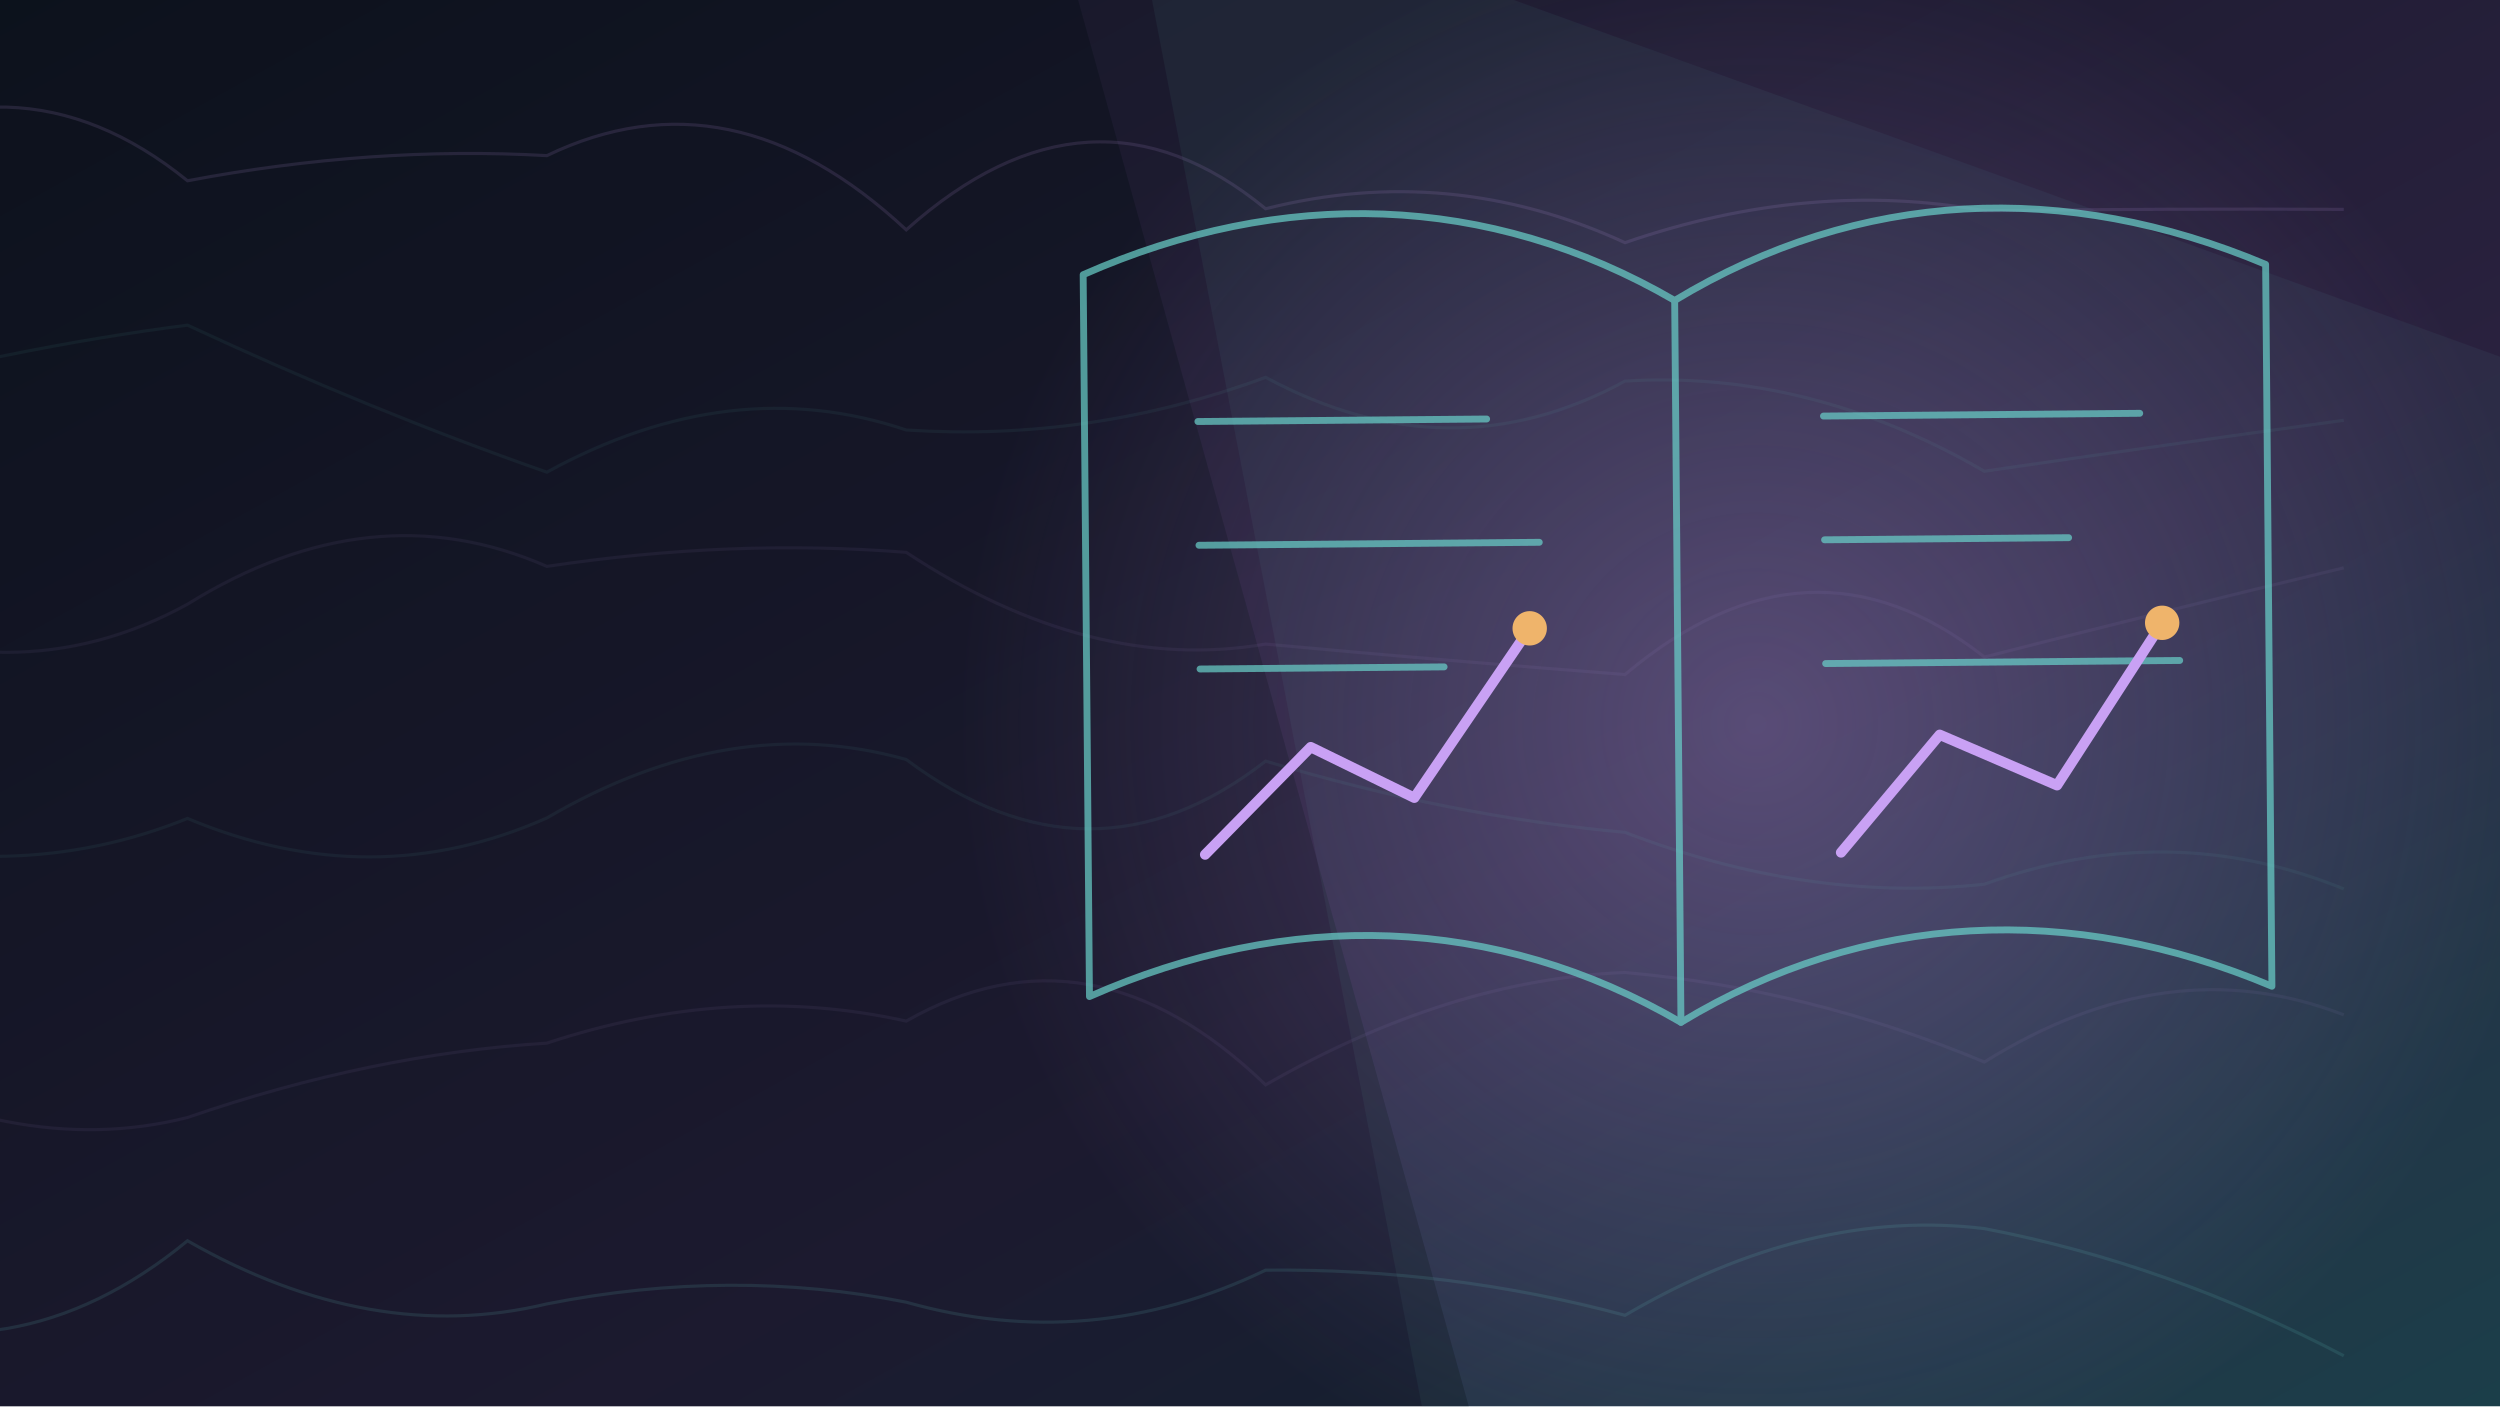
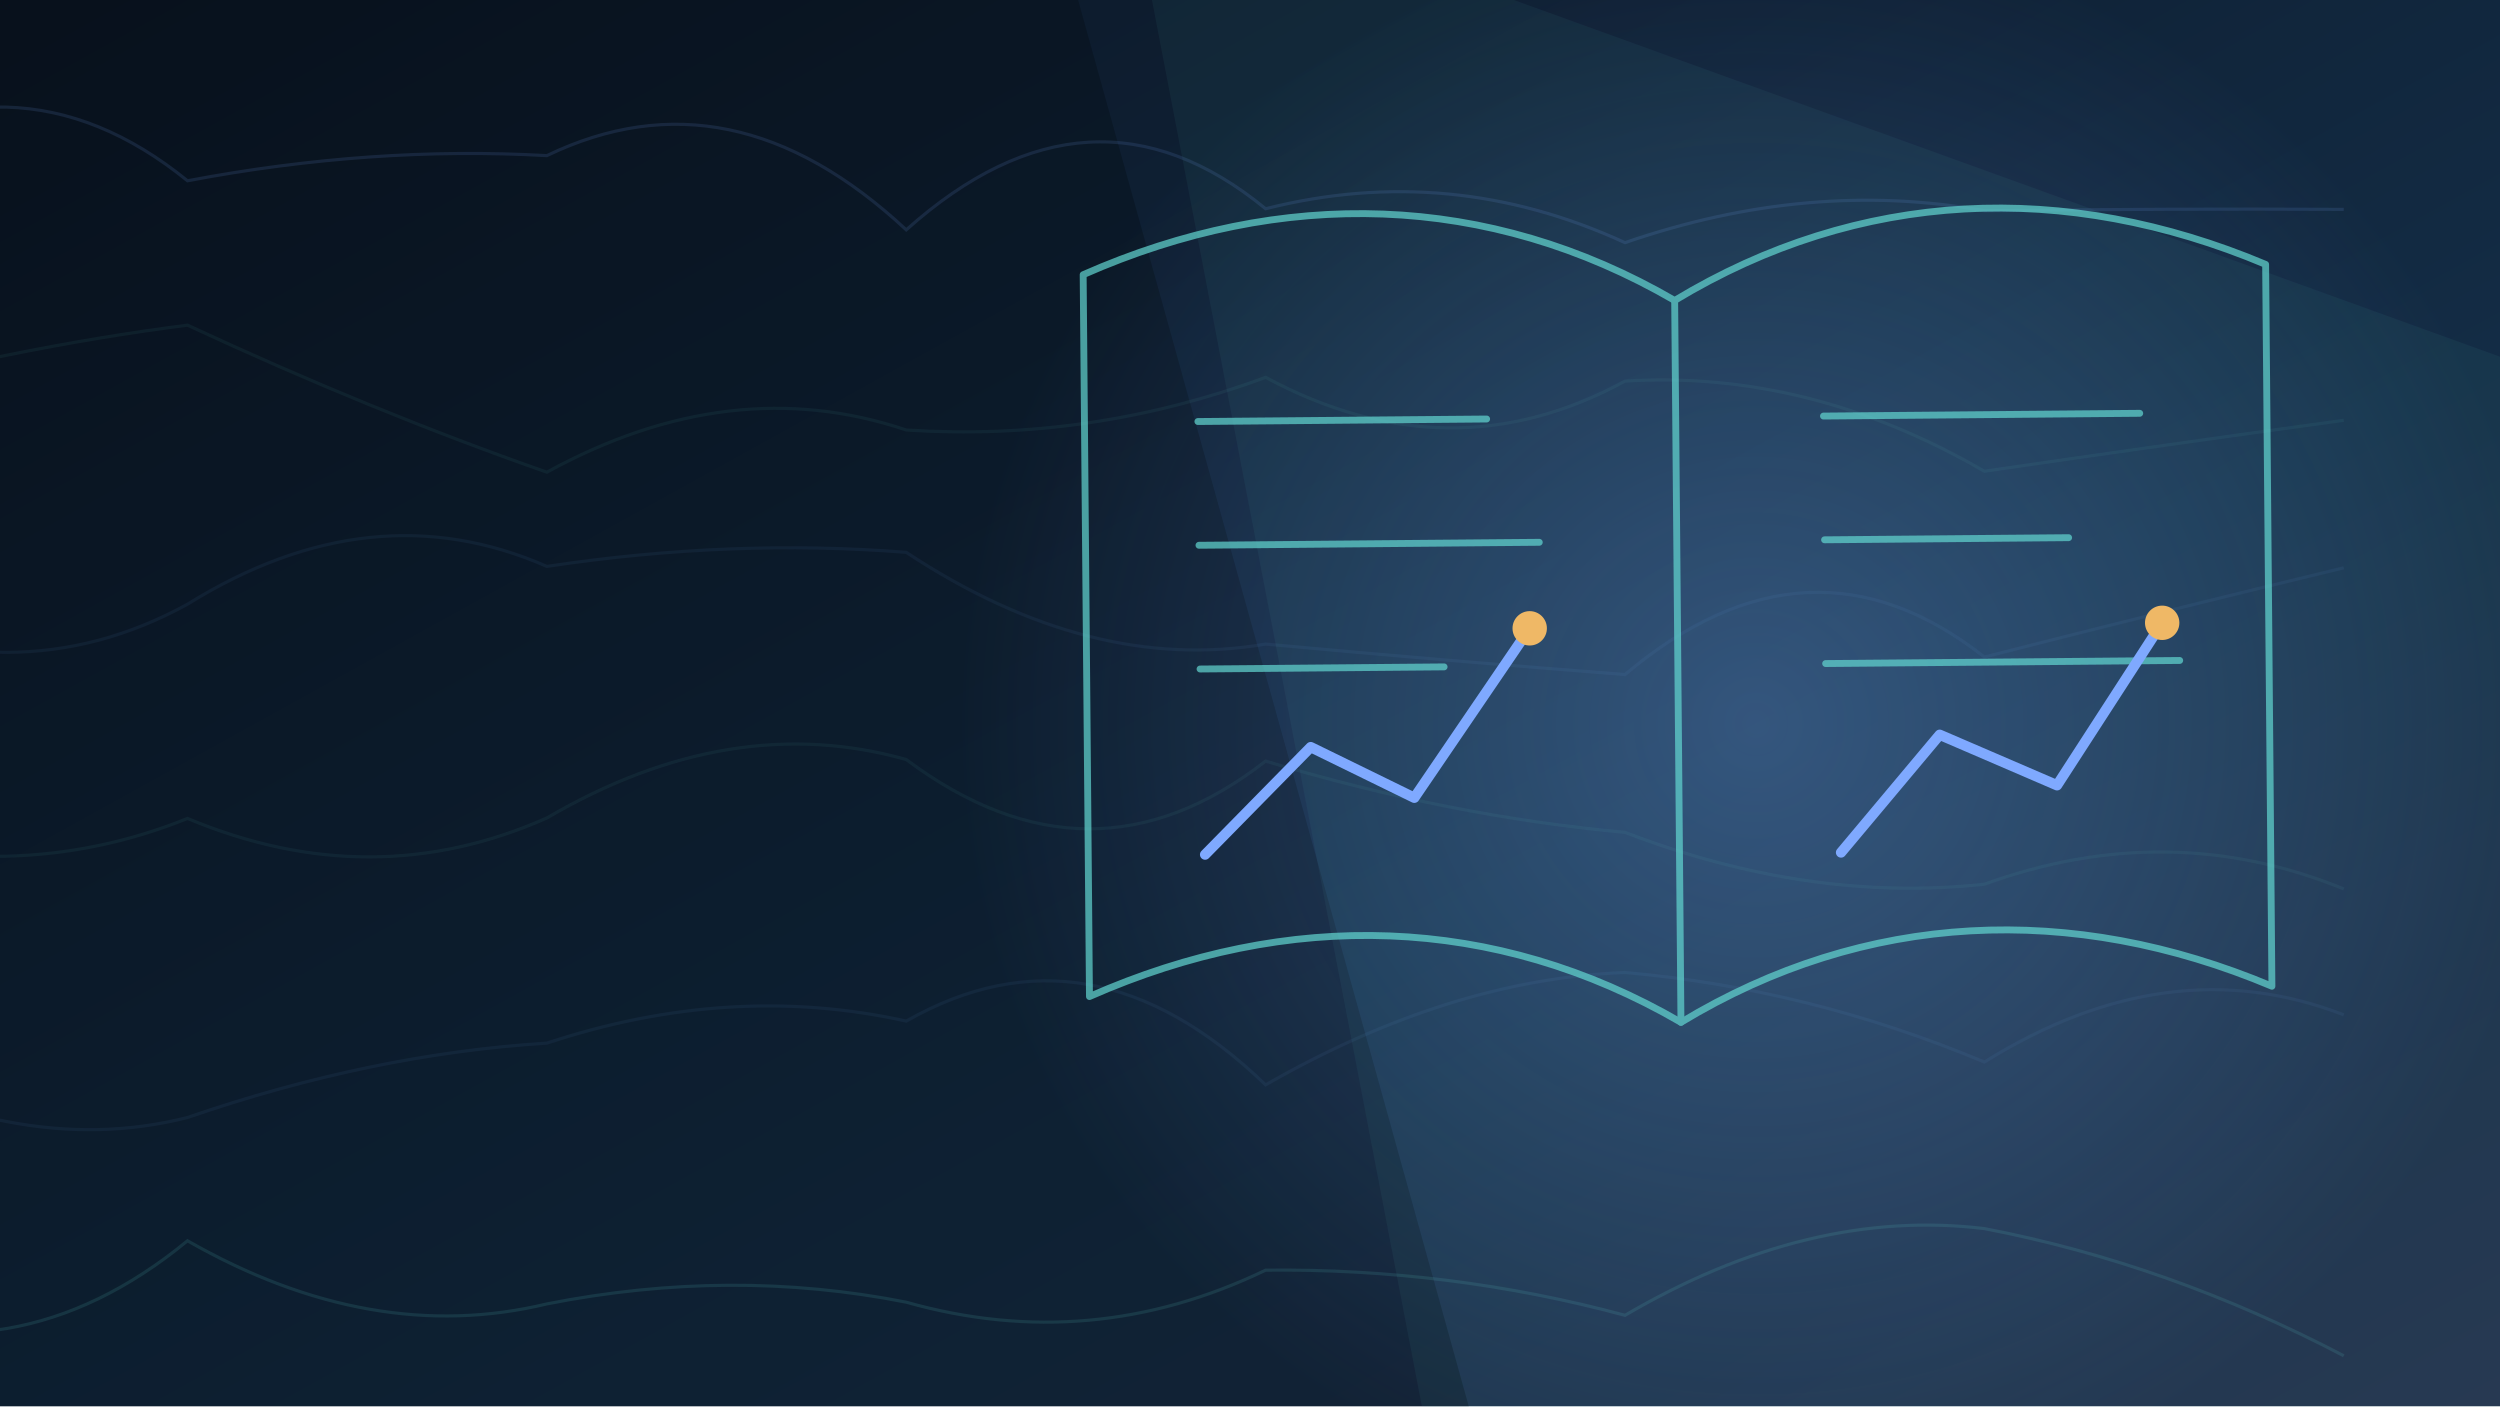
<svg xmlns="http://www.w3.org/2000/svg" width="1600" height="900" viewBox="0 0 1600 900" role="img" aria-labelledby="card-title card-desc">
  <defs>
    <linearGradient id="card-bg-49cffdd64042" x1="0" y1="0" x2="1" y2="1">
-       <stop stop-color="#111522" />
-       <stop offset=".62" stop-color="#29213e" />
-       <stop offset="1" stop-color="#163542" />
+       <stop stop-color="#0a1321" />
+       <stop offset=".62" stop-color="#132c45" />
+       <stop offset="1" stop-color="#24304b" />
    </linearGradient>
    <radialGradient id="card-glow-49cffdd64042">
-       <stop stop-color="#c9a1f4" stop-opacity=".28" />
-       <stop offset="1" stop-color="#c9a1f4" stop-opacity="0" />
+       <stop stop-color="#7fa9ff" stop-opacity=".28" />
+       <stop offset="1" stop-color="#7fa9ff" stop-opacity="0" />
    </radialGradient>
    <linearGradient id="card-line-49cffdd64042" x1="0" y1="0" x2="1" y2="0">
-       <stop stop-color="#c9a1f4" />
-       <stop offset="1" stop-color="#69d2cb" />
+       <stop stop-color="#7fa9ff" />
+       <stop offset="1" stop-color="#62d7d1" />
    </linearGradient>
  </defs>
  <rect width="1600" height="900" fill="url(#card-bg-49cffdd64042)" />
  <path d="M0 0h690l250 900H0Z" fill="#020b12" opacity=".34" />
-   <path d="M720-90 1660 250v740L910 900Z" fill="#69d2cb" opacity=".055" />
+   <path d="M720-90 1660 250v740L910 900Z" fill="#62d7d1" opacity=".055" />
  <circle cx="1123.8" cy="463.3" r="510" fill="url(#card-glow-49cffdd64042)" />
  <g opacity=".62">
-     <path d="M-120 109.1 Q8 24.7 120 115.7 Q238 93.3 350 99.6 Q468 42.7 580 147.1 Q698 41.7 810 133.6 Q928 103.8 1040 155.3 Q1158 114.6 1270 134.9 Q1388 133.4 1500 134" fill="none" stroke="#c9a1f4" stroke-width="2" opacity="0.2" />
-     <path d="M-120 256.7 Q8 222.4 120 208.1 Q238 263 350 302.2 Q468 237.5 580 275.2 Q698 282.9 810 241.5 Q928 305 1040 243.9 Q1158 236.6 1270 301.6 Q1388 284.4 1500 269" fill="none" stroke="#69d2cb" stroke-width="2" opacity="0.1" />
-     <path d="M-120 386.9 Q8 448.2 120 386.7 Q238 313.4 350 362.5 Q468 344.7 580 353.5 Q698 431.4 810 412.2 Q928 423.1 1040 431.7 Q1158 332.4 1270 420.5 Q1388 390.4 1500 363.4" fill="none" stroke="#c9a1f4" stroke-width="2" opacity="0.1" />
-     <path d="M-120 529.9 Q8 569.1 120 523.8 Q238 573.2 350 523.5 Q468 454.5 580 486.1 Q698 574.3 810 487.1 Q928 522.5 1040 532.7 Q1158 578 1270 565.9 Q1388 523.2 1500 568.9" fill="none" stroke="#69d2cb" stroke-width="2" opacity="0.1" />
-     <path d="M-120 668.6 Q8 743.6 120 715.2 Q238 674.6 350 667.6 Q468 628.6 580 653.5 Q698 586.3 810 694.3 Q928 626.7 1040 622.4 Q1158 632.8 1270 679.7 Q1388 606.1 1500 649.5" fill="none" stroke="#c9a1f4" stroke-width="2" opacity="0.1" />
-     <path d="M-120 834.7 Q8 886.2 120 794.1 Q238 861.5 350 834.5 Q468 811.2 580 833.4 Q698 866.8 810 812.9 Q928 811.6 1040 841.8 Q1158 772.7 1270 786.3 Q1388 809 1500 867.7" fill="none" stroke="#69d2cb" stroke-width="2" opacity="0.2" />
+     <path d="M-120 109.1 Q8 24.7 120 115.7 Q238 93.3 350 99.6 Q468 42.7 580 147.1 Q698 41.7 810 133.6 Q928 103.8 1040 155.3 Q1158 114.6 1270 134.9 Q1388 133.4 1500 134" fill="none" stroke="#7fa9ff" stroke-width="2" opacity="0.2" />
+     <path d="M-120 256.7 Q8 222.4 120 208.1 Q238 263 350 302.2 Q468 237.5 580 275.2 Q698 282.9 810 241.5 Q928 305 1040 243.9 Q1158 236.6 1270 301.6 Q1388 284.4 1500 269" fill="none" stroke="#62d7d1" stroke-width="2" opacity="0.1" />
+     <path d="M-120 386.9 Q8 448.2 120 386.7 Q238 313.4 350 362.5 Q468 344.7 580 353.5 Q698 431.4 810 412.2 Q928 423.1 1040 431.7 Q1158 332.4 1270 420.5 Q1388 390.4 1500 363.4" fill="none" stroke="#7fa9ff" stroke-width="2" opacity="0.1" />
+     <path d="M-120 529.9 Q8 569.1 120 523.8 Q238 573.2 350 523.5 Q468 454.5 580 486.1 Q698 574.3 810 487.1 Q928 522.5 1040 532.7 Q1158 578 1270 565.9 Q1388 523.2 1500 568.9" fill="none" stroke="#62d7d1" stroke-width="2" opacity="0.1" />
+     <path d="M-120 668.6 Q8 743.6 120 715.2 Q238 674.6 350 667.6 Q468 628.6 580 653.5 Q698 586.3 810 694.3 Q928 626.7 1040 622.4 Q1158 632.8 1270 679.7 Q1388 606.1 1500 649.5" fill="none" stroke="#7fa9ff" stroke-width="2" opacity="0.1" />
+     <path d="M-120 834.7 Q8 886.2 120 794.1 Q238 861.5 350 834.5 Q468 811.2 580 833.4 Q698 866.8 810 812.9 Q928 811.6 1040 841.8 Q1158 772.7 1270 786.3 Q1388 809 1500 867.7" fill="none" stroke="#62d7d1" stroke-width="2" opacity="0.2" />
  </g>
  <g transform="translate(1073.8 423.3) rotate(-0.5) scale(1.1)">
-     <g fill="none" stroke="#69d2cb" stroke-width="4" stroke-linecap="round" stroke-linejoin="round" opacity=".7">
+     <g fill="none" stroke="#62d7d1" stroke-width="4" stroke-linecap="round" stroke-linejoin="round" opacity=".7">
      <path d="M0-210c-108-64-228-68-344-18v420c116-50 236-46 344 18 108-64 228-68 344-18v-420C228-278 108-274 0-210Z" />
      <path d="M0-210v420" />
      <path d="M-278-142h168M-278-70h198M-278 2h142M86-142h184M86-70h142M86 2h206" />
    </g>
-     <path d="m-276 110 62-62 60 30 68-98M94 112l58-68 68 30 62-94" fill="none" stroke="#c9a1f4" stroke-width="6" stroke-linecap="round" stroke-linejoin="round" />
-     <circle cx="-86" cy="-20" r="10" fill="#efb46b" />
-     <circle cx="282" cy="-20" r="10" fill="#efb46b" />
+     <path d="m-276 110 62-62 60 30 68-98M94 112l58-68 68 30 62-94" fill="none" stroke="#7fa9ff" stroke-width="6" stroke-linecap="round" stroke-linejoin="round" />
+     <circle cx="-86" cy="-20" r="10" fill="#efb866" />
+     <circle cx="282" cy="-20" r="10" fill="#efb866" />
  </g>
  <path d="M72 76v748" stroke="url(#card-line-49cffdd64042)" stroke-width="4" />
  <g font-family="Inter, ui-sans-serif, system-ui, -apple-system, BlinkMacSystemFont, Segoe UI, sans-serif">
    
    
  </g>
</svg>
